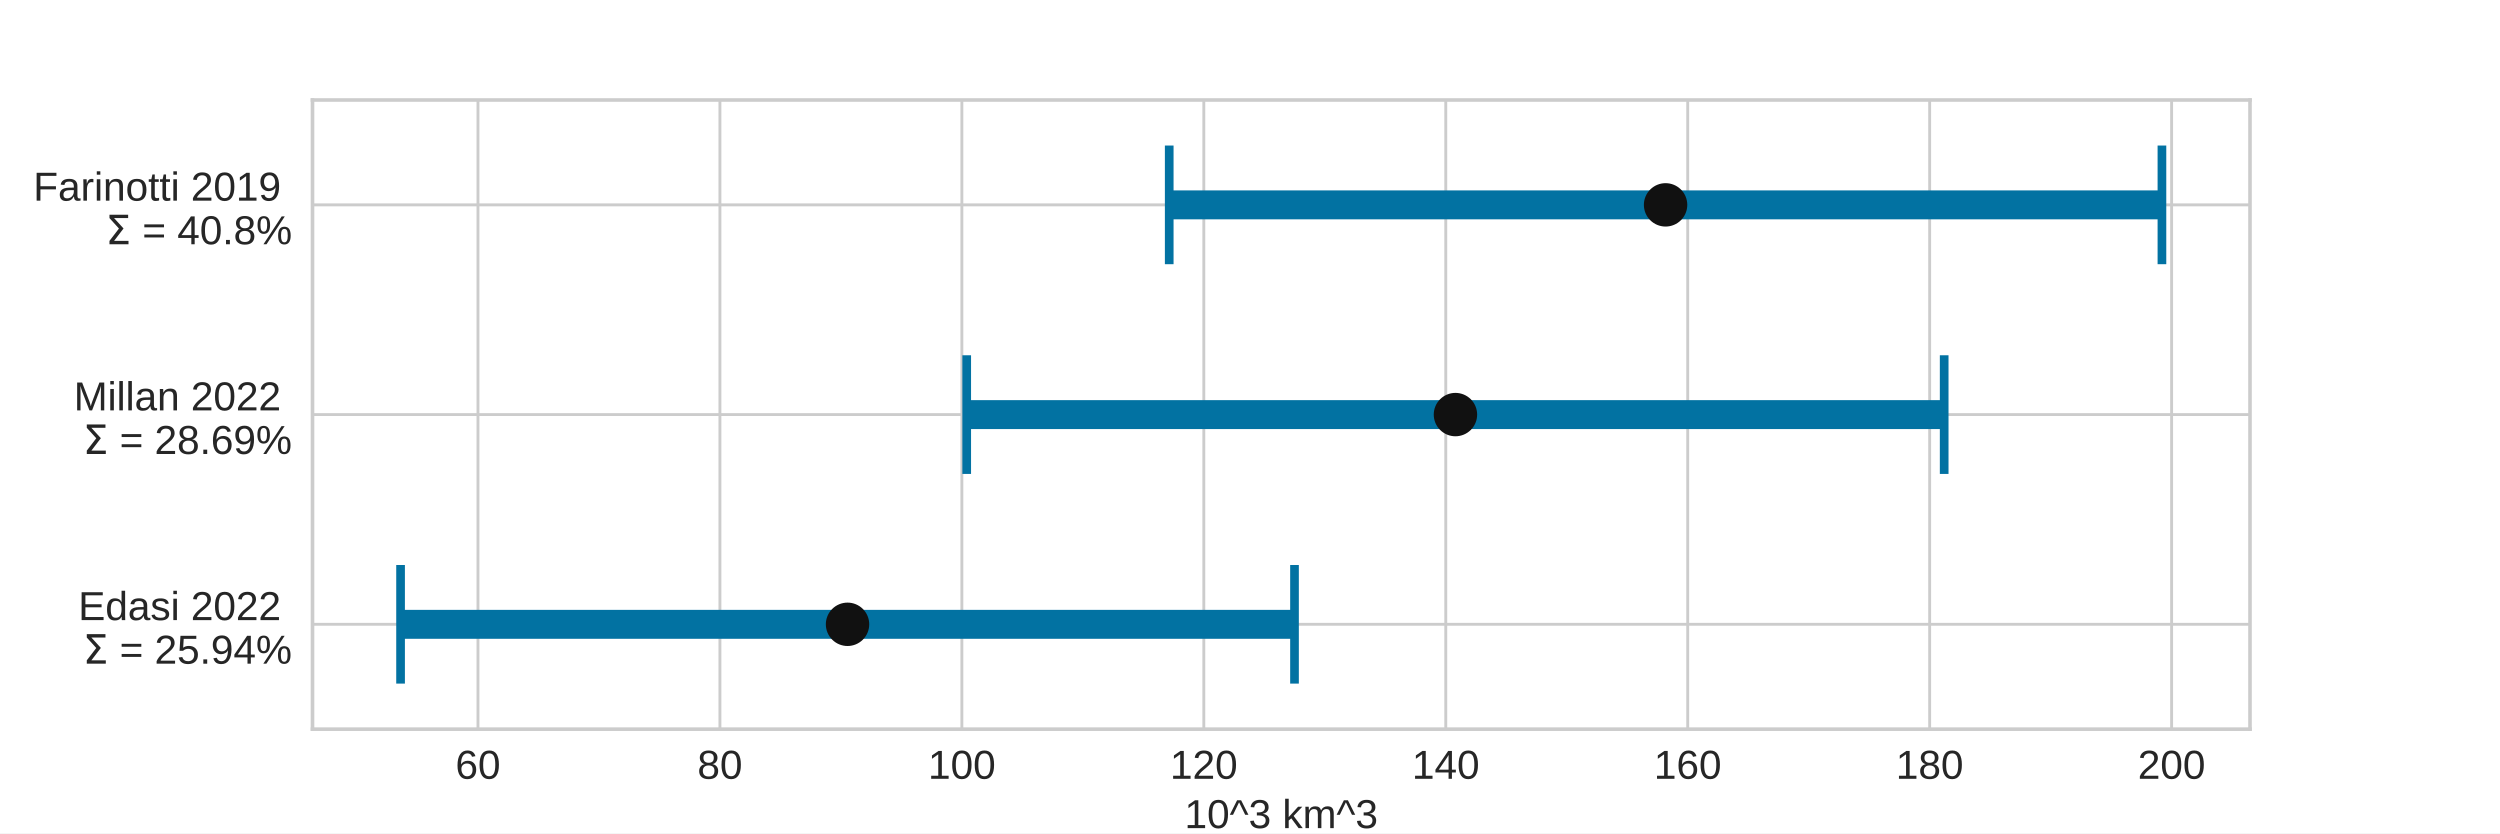
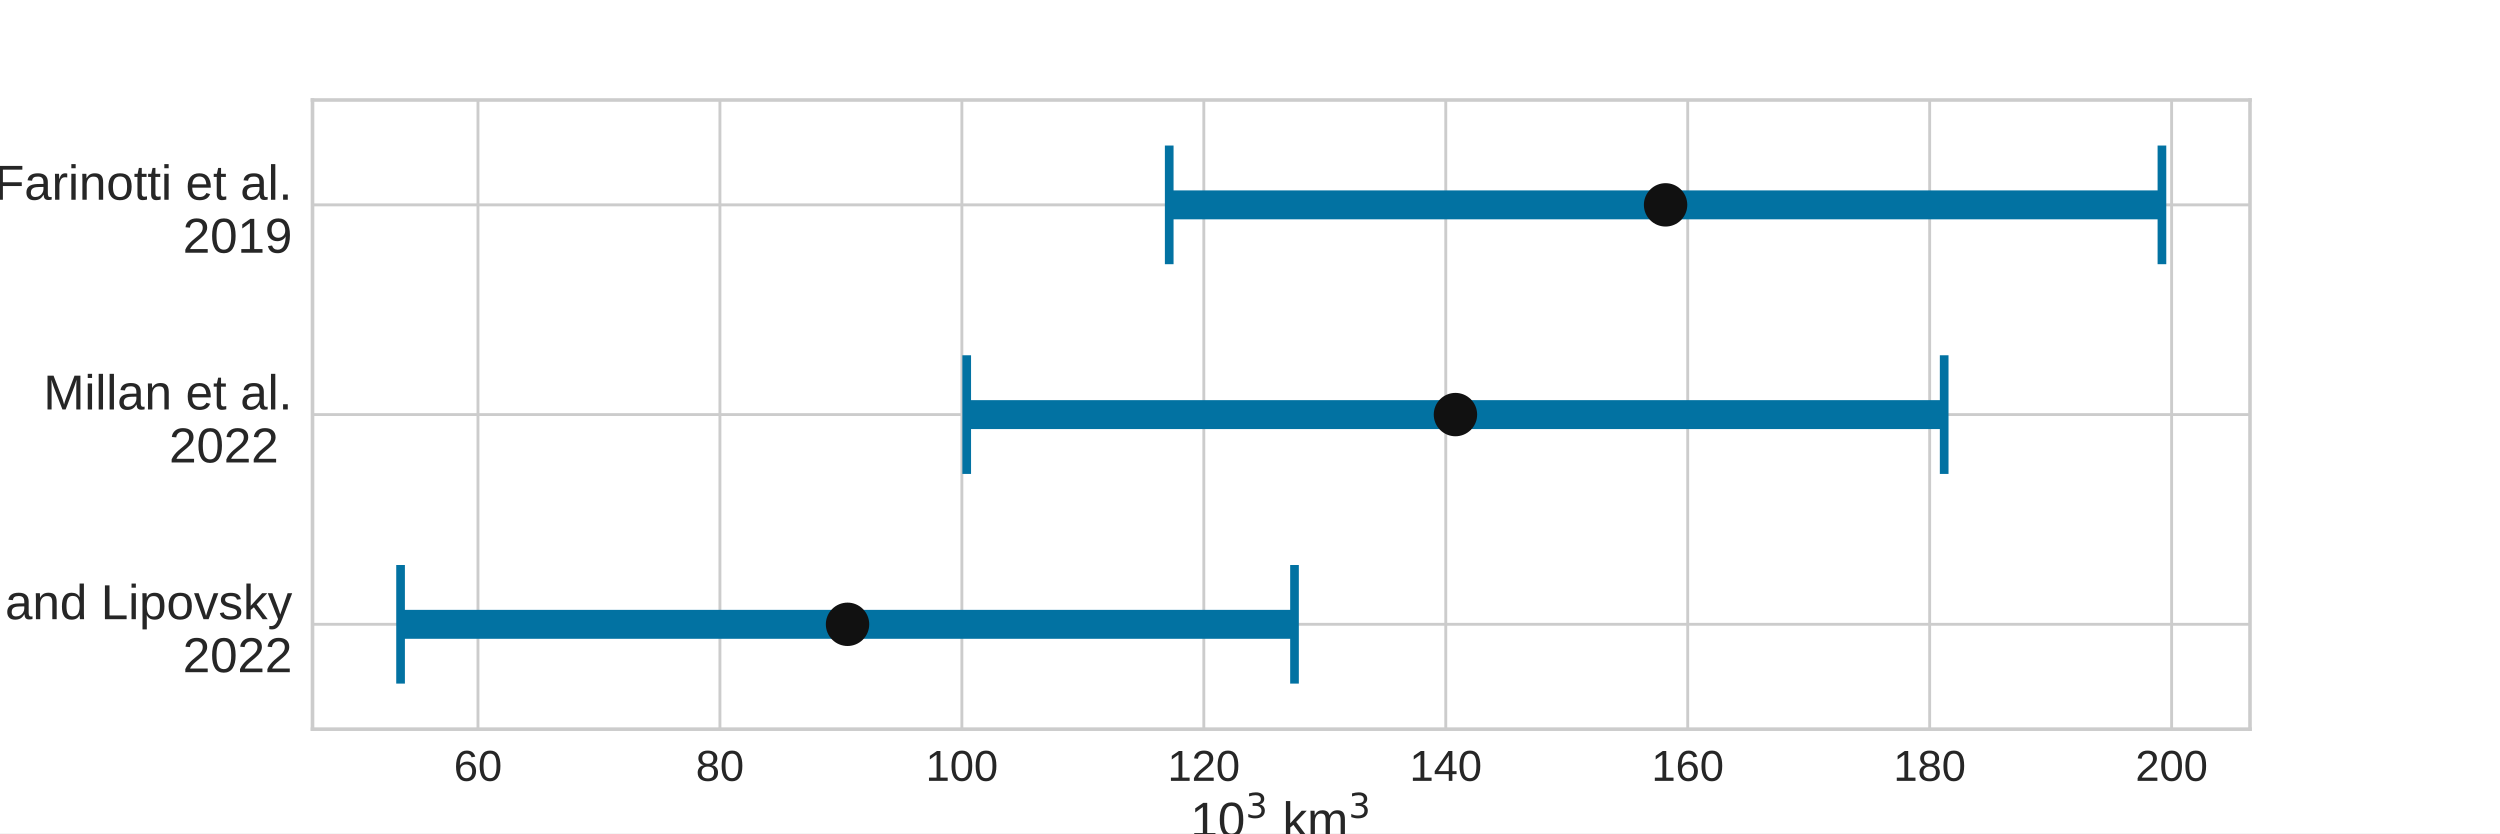
<svg xmlns="http://www.w3.org/2000/svg" xmlns:xlink="http://www.w3.org/1999/xlink" width="864pt" height="288pt" viewBox="0 0 864 288" version="1.1">
  <defs>
    <style type="text/css">*{stroke-linejoin: round; stroke-linecap: butt}</style>
  </defs>
  <g id="figure_1">
    <g id="patch_1">
      <path d="M 0 288  L 864 288  L 864 0  L 0 0  z " style="fill: #ffffff" />
    </g>
    <g id="axes_1">
      <g id="patch_2">
        <path d="M 108 252  L 777.6 252  L 777.6 34.56  L 108 34.56  z " style="fill: #ffffff" />
      </g>
      <g id="matplotlib.axis_1">
        <g id="xtick_1">
          <g id="line2d_1">
-             <path d="M 165.187 252  L 165.187 34.56  " clip-path="url(#p8e5cbd8254)" style="fill: none; stroke: #cccccc; stroke-linecap: round" />
+             <path d="M 165.187 252  L 165.187 34.56  " clip-path="url(#pb87ac73e60)" style="fill: none; stroke: #cccccc; stroke-linecap: round" />
          </g>
          <g id="line2d_2" />
          <g id="text_1">
-             <g style="fill: #262626" transform="translate(157.402 269.1456)scale(0.14 -0.14)">
+             <g style="fill: #262626" transform="translate(156.8459 269.8703)scale(0.15 -0.15)">
              <defs>
                <path id="LiberationSans-36" d="M 3278 1441  Q 3278 744 2900 340  Q 2522 -63 1856 -63  Q 1113 -63 719 490  Q 325 1044 325 2100  Q 325 3244 734 3856  Q 1144 4469 1900 4469  Q 2897 4469 3156 3572  L 2619 3475  Q 2453 4013 1894 4013  Q 1413 4013 1148 3564  Q 884 3116 884 2266  Q 1038 2550 1316 2698  Q 1594 2847 1953 2847  Q 2563 2847 2920 2465  Q 3278 2084 3278 1441  z M 2706 1416  Q 2706 1894 2472 2153  Q 2238 2413 1819 2413  Q 1425 2413 1183 2183  Q 941 1953 941 1550  Q 941 1041 1192 716  Q 1444 391 1838 391  Q 2244 391 2475 664  Q 2706 938 2706 1416  z " transform="scale(0.015625)" />
                <path id="LiberationSans-30" d="M 3309 2203  Q 3309 1100 2920 518  Q 2531 -63 1772 -63  Q 1013 -63 631 515  Q 250 1094 250 2203  Q 250 3338 620 3903  Q 991 4469 1791 4469  Q 2569 4469 2939 3897  Q 3309 3325 3309 2203  z M 2738 2203  Q 2738 3156 2517 3584  Q 2297 4013 1791 4013  Q 1272 4013 1045 3591  Q 819 3169 819 2203  Q 819 1266 1048 831  Q 1278 397 1778 397  Q 2275 397 2506 840  Q 2738 1284 2738 2203  z " transform="scale(0.015625)" />
              </defs>
              <use xlink:href="#LiberationSans-36" />
              <use xlink:href="#LiberationSans-30" x="55.615" />
            </g>
          </g>
        </g>
        <g id="xtick_2">
          <g id="line2d_3">
-             <path d="M 248.805 252  L 248.805 34.56  " clip-path="url(#p8e5cbd8254)" style="fill: none; stroke: #cccccc; stroke-linecap: round" />
+             <path d="M 248.805 252  L 248.805 34.56  " clip-path="url(#pb87ac73e60)" style="fill: none; stroke: #cccccc; stroke-linecap: round" />
          </g>
          <g id="line2d_4" />
          <g id="text_2">
-             <g style="fill: #262626" transform="translate(241.0193 269.1456)scale(0.14 -0.14)">
+             <g style="fill: #262626" transform="translate(240.4632 269.8703)scale(0.15 -0.15)">
              <defs>
                <path id="LiberationSans-38" d="M 3281 1228  Q 3281 619 2893 278  Q 2506 -63 1781 -63  Q 1075 -63 676 271  Q 278 606 278 1222  Q 278 1653 525 1947  Q 772 2241 1156 2303  L 1156 2316  Q 797 2400 589 2681  Q 381 2963 381 3341  Q 381 3844 757 4156  Q 1134 4469 1769 4469  Q 2419 4469 2795 4162  Q 3172 3856 3172 3334  Q 3172 2956 2962 2675  Q 2753 2394 2391 2322  L 2391 2309  Q 2813 2241 3047 1952  Q 3281 1663 3281 1228  z M 2588 3303  Q 2588 4050 1769 4050  Q 1372 4050 1164 3862  Q 956 3675 956 3303  Q 956 2925 1170 2726  Q 1384 2528 1775 2528  Q 2172 2528 2380 2711  Q 2588 2894 2588 3303  z M 2697 1281  Q 2697 1691 2453 1898  Q 2209 2106 1769 2106  Q 1341 2106 1100 1882  Q 859 1659 859 1269  Q 859 359 1788 359  Q 2247 359 2472 579  Q 2697 800 2697 1281  z " transform="scale(0.015625)" />
              </defs>
              <use xlink:href="#LiberationSans-38" />
              <use xlink:href="#LiberationSans-30" x="55.615" />
            </g>
          </g>
        </g>
        <g id="xtick_3">
          <g id="line2d_5">
-             <path d="M 332.422 252  L 332.422 34.56  " clip-path="url(#p8e5cbd8254)" style="fill: none; stroke: #cccccc; stroke-linecap: round" />
+             <path d="M 332.422 252  L 332.422 34.56  " clip-path="url(#pb87ac73e60)" style="fill: none; stroke: #cccccc; stroke-linecap: round" />
          </g>
          <g id="line2d_6" />
          <g id="text_3">
-             <g style="fill: #262626" transform="translate(320.7439 269.1456)scale(0.14 -0.14)">
+             <g style="fill: #262626" transform="translate(319.9098 269.8703)scale(0.15 -0.15)">
              <defs>
                <path id="LiberationSans-31" d="M 488 0  L 488 478  L 1609 478  L 1609 3866  L 616 3156  L 616 3688  L 1656 4403  L 2175 4403  L 2175 478  L 3247 478  L 3247 0  L 488 0  z " transform="scale(0.015625)" />
              </defs>
              <use xlink:href="#LiberationSans-31" />
              <use xlink:href="#LiberationSans-30" x="55.615" />
              <use xlink:href="#LiberationSans-30" x="111.23" />
            </g>
          </g>
        </g>
        <g id="xtick_4">
          <g id="line2d_7">
-             <path d="M 416.039 252  L 416.039 34.56  " clip-path="url(#p8e5cbd8254)" style="fill: none; stroke: #cccccc; stroke-linecap: round" />
+             <path d="M 416.039 252  L 416.039 34.56  " clip-path="url(#pb87ac73e60)" style="fill: none; stroke: #cccccc; stroke-linecap: round" />
          </g>
          <g id="line2d_8" />
          <g id="text_4">
-             <g style="fill: #262626" transform="translate(404.3612 269.1456)scale(0.14 -0.14)">
+             <g style="fill: #262626" transform="translate(403.5271 269.8703)scale(0.15 -0.15)">
              <defs>
                <path id="LiberationSans-32" d="M 322 0  L 322 397  Q 481 763 711 1042  Q 941 1322 1194 1548  Q 1447 1775 1695 1969  Q 1944 2163 2144 2356  Q 2344 2550 2467 2762  Q 2591 2975 2591 3244  Q 2591 3606 2378 3806  Q 2166 4006 1788 4006  Q 1428 4006 1195 3811  Q 963 3616 922 3263  L 347 3316  Q 409 3844 795 4156  Q 1181 4469 1788 4469  Q 2453 4469 2811 4155  Q 3169 3841 3169 3263  Q 3169 3006 3051 2753  Q 2934 2500 2703 2247  Q 2472 1994 1819 1463  Q 1459 1169 1246 933  Q 1034 697 941 478  L 3238 478  L 3238 0  L 322 0  z " transform="scale(0.015625)" />
              </defs>
              <use xlink:href="#LiberationSans-31" />
              <use xlink:href="#LiberationSans-32" x="55.615" />
              <use xlink:href="#LiberationSans-30" x="111.23" />
            </g>
          </g>
        </g>
        <g id="xtick_5">
          <g id="line2d_9">
-             <path d="M 499.656 252  L 499.656 34.56  " clip-path="url(#p8e5cbd8254)" style="fill: none; stroke: #cccccc; stroke-linecap: round" />
+             <path d="M 499.656 252  L 499.656 34.56  " clip-path="url(#pb87ac73e60)" style="fill: none; stroke: #cccccc; stroke-linecap: round" />
          </g>
          <g id="line2d_10" />
          <g id="text_5">
-             <g style="fill: #262626" transform="translate(487.9785 269.1456)scale(0.14 -0.14)">
+             <g style="fill: #262626" transform="translate(487.1444 269.8703)scale(0.15 -0.15)">
              <defs>
                <path id="LiberationSans-34" d="M 2753 997  L 2753 0  L 2222 0  L 2222 997  L 147 997  L 147 1434  L 2163 4403  L 2753 4403  L 2753 1441  L 3372 1441  L 3372 997  L 2753 997  z M 2222 3769  Q 2216 3750 2134 3603  Q 2053 3456 2013 3397  L 884 1734  L 716 1503  L 666 1441  L 2222 1441  L 2222 3769  z " transform="scale(0.015625)" />
              </defs>
              <use xlink:href="#LiberationSans-31" />
              <use xlink:href="#LiberationSans-34" x="55.615" />
              <use xlink:href="#LiberationSans-30" x="111.23" />
            </g>
          </g>
        </g>
        <g id="xtick_6">
          <g id="line2d_11">
-             <path d="M 583.274 252  L 583.274 34.56  " clip-path="url(#p8e5cbd8254)" style="fill: none; stroke: #cccccc; stroke-linecap: round" />
+             <path d="M 583.274 252  L 583.274 34.56  " clip-path="url(#pb87ac73e60)" style="fill: none; stroke: #cccccc; stroke-linecap: round" />
          </g>
          <g id="line2d_12" />
          <g id="text_6">
-             <g style="fill: #262626" transform="translate(571.5958 269.1456)scale(0.14 -0.14)">
+             <g style="fill: #262626" transform="translate(570.7616 269.8703)scale(0.15 -0.15)">
              <use xlink:href="#LiberationSans-31" />
              <use xlink:href="#LiberationSans-36" x="55.615" />
              <use xlink:href="#LiberationSans-30" x="111.23" />
            </g>
          </g>
        </g>
        <g id="xtick_7">
          <g id="line2d_13">
-             <path d="M 666.891 252  L 666.891 34.56  " clip-path="url(#p8e5cbd8254)" style="fill: none; stroke: #cccccc; stroke-linecap: round" />
+             <path d="M 666.891 252  L 666.891 34.56  " clip-path="url(#pb87ac73e60)" style="fill: none; stroke: #cccccc; stroke-linecap: round" />
          </g>
          <g id="line2d_14" />
          <g id="text_7">
-             <g style="fill: #262626" transform="translate(655.2131 269.1456)scale(0.14 -0.14)">
+             <g style="fill: #262626" transform="translate(654.3789 269.8703)scale(0.15 -0.15)">
              <use xlink:href="#LiberationSans-31" />
              <use xlink:href="#LiberationSans-38" x="55.615" />
              <use xlink:href="#LiberationSans-30" x="111.23" />
            </g>
          </g>
        </g>
        <g id="xtick_8">
          <g id="line2d_15">
-             <path d="M 750.508 252  L 750.508 34.56  " clip-path="url(#p8e5cbd8254)" style="fill: none; stroke: #cccccc; stroke-linecap: round" />
+             <path d="M 750.508 252  L 750.508 34.56  " clip-path="url(#pb87ac73e60)" style="fill: none; stroke: #cccccc; stroke-linecap: round" />
          </g>
          <g id="line2d_16" />
          <g id="text_8">
-             <g style="fill: #262626" transform="translate(738.8304 269.1456)scale(0.14 -0.14)">
+             <g style="fill: #262626" transform="translate(737.9962 269.8703)scale(0.15 -0.15)">
              <use xlink:href="#LiberationSans-32" />
              <use xlink:href="#LiberationSans-30" x="55.615" />
              <use xlink:href="#LiberationSans-30" x="111.23" />
            </g>
          </g>
        </g>
        <g id="text_9">
-           <g style="fill: #262626" transform="translate(409.3848 286.1963)scale(0.14 -0.14)">
+           <g style="fill: #262626" transform="translate(411.435 289.3025)scale(0.17 -0.17)">
            <defs>
-               <path id="LiberationSans-5e" d="M 2459 2103  L 1494 4081  L 538 2103  L 31 2103  L 1181 4403  L 1816 4403  L 2972 2103  L 2459 2103  z " transform="scale(0.015625)" />
-               <path id="LiberationSans-33" d="M 3278 1216  Q 3278 606 2890 271  Q 2503 -63 1784 -63  Q 1116 -63 717 239  Q 319 541 244 1131  L 825 1184  Q 938 403 1784 403  Q 2209 403 2451 612  Q 2694 822 2694 1234  Q 2694 1594 2417 1795  Q 2141 1997 1619 1997  L 1300 1997  L 1300 2484  L 1606 2484  Q 2069 2484 2323 2686  Q 2578 2888 2578 3244  Q 2578 3597 2370 3801  Q 2163 4006 1753 4006  Q 1381 4006 1151 3815  Q 922 3625 884 3278  L 319 3322  Q 381 3863 767 4166  Q 1153 4469 1759 4469  Q 2422 4469 2789 4161  Q 3156 3853 3156 3303  Q 3156 2881 2920 2617  Q 2684 2353 2234 2259  L 2234 2247  Q 2728 2194 3003 1916  Q 3278 1638 3278 1216  z " transform="scale(0.015625)" />
+               <path id="DejaVuSans-33" d="M 2597 2516  Q 3050 2419 3304 2112  Q 3559 1806 3559 1356  Q 3559 666 3084 287  Q 2609 -91 1734 -91  Q 1441 -91 1130 -33  Q 819 25 488 141  L 488 750  Q 750 597 1062 519  Q 1375 441 1716 441  Q 2309 441 2620 675  Q 2931 909 2931 1356  Q 2931 1769 2642 2001  Q 2353 2234 1838 2234  L 1294 2234  L 1294 2753  L 1863 2753  Q 2328 2753 2575 2939  Q 2822 3125 2822 3475  Q 2822 3834 2567 4026  Q 2313 4219 1838 4219  Q 1578 4219 1281 4162  Q 984 4106 628 3988  L 628 4550  Q 988 4650 1302 4700  Q 1616 4750 1894 4750  Q 2613 4750 3031 4423  Q 3450 4097 3450 3541  Q 3450 3153 3228 2886  Q 3006 2619 2597 2516  z " transform="scale(0.015625)" />
              <path id="LiberationSans-20" transform="scale(0.015625)" />
              <path id="LiberationSans-6b" d="M 2550 0  L 1406 1544  L 994 1203  L 994 0  L 431 0  L 431 4638  L 994 4638  L 994 1741  L 2478 3381  L 3138 3381  L 1766 1928  L 3209 0  L 2550 0  z " transform="scale(0.015625)" />
              <path id="LiberationSans-6d" d="M 2400 0  L 2400 2144  Q 2400 2634 2265 2821  Q 2131 3009 1781 3009  Q 1422 3009 1212 2734  Q 1003 2459 1003 1959  L 1003 0  L 444 0  L 444 2659  Q 444 3250 425 3381  L 956 3381  Q 959 3366 962 3297  Q 966 3228 970 3139  Q 975 3050 981 2803  L 991 2803  Q 1172 3163 1406 3303  Q 1641 3444 1978 3444  Q 2363 3444 2586 3291  Q 2809 3138 2897 2803  L 2906 2803  Q 3081 3144 3329 3294  Q 3578 3444 3931 3444  Q 4444 3444 4676 3166  Q 4909 2888 4909 2253  L 4909 0  L 4353 0  L 4353 2144  Q 4353 2634 4218 2821  Q 4084 3009 3734 3009  Q 3366 3009 3161 2736  Q 2956 2463 2956 1959  L 2956 0  L 2400 0  z " transform="scale(0.015625)" />
            </defs>
-             <use xlink:href="#LiberationSans-31" />
-             <use xlink:href="#LiberationSans-30" x="55.615" />
-             <use xlink:href="#LiberationSans-5e" x="111.23" />
-             <use xlink:href="#LiberationSans-33" x="158.154" />
-             <use xlink:href="#LiberationSans-20" x="213.77" />
-             <use xlink:href="#LiberationSans-6b" x="241.553" />
-             <use xlink:href="#LiberationSans-6d" x="291.553" />
-             <use xlink:href="#LiberationSans-5e" x="374.854" />
-             <use xlink:href="#LiberationSans-33" x="421.777" />
+             <use xlink:href="#LiberationSans-31" transform="translate(0 0.765625)" />
+             <use xlink:href="#LiberationSans-30" transform="translate(55.61523 0.765625)" />
+             <use xlink:href="#DejaVuSans-33" transform="translate(112.1875 39.04688)scale(0.7)" />
+             <use xlink:href="#LiberationSans-20" transform="translate(159.458 0.765625)" />
+             <use xlink:href="#LiberationSans-6b" transform="translate(187.2412 0.765625)" />
+             <use xlink:href="#LiberationSans-6d" transform="translate(237.2412 0.765625)" />
+             <use xlink:href="#DejaVuSans-33" transform="translate(321.499 39.04688)scale(0.7)" />
          </g>
        </g>
      </g>
      <g id="matplotlib.axis_2">
        <g id="ytick_1">
          <g id="line2d_17">
-             <path d="M 108 215.76  L 777.6 215.76  " clip-path="url(#p8e5cbd8254)" style="fill: none; stroke: #cccccc; stroke-linecap: round" />
+             <path d="M 108 215.76  L 777.6 215.76  " clip-path="url(#pb87ac73e60)" style="fill: none; stroke: #cccccc; stroke-linecap: round" />
          </g>
          <g id="line2d_18" />
          <g id="text_10">
-             <g style="fill: #262626" transform="translate(27.06031 214.3075)scale(0.14 -0.14)">
+             <g style="fill: #262626" transform="translate(-45.46828 213.9963)scale(0.17 -0.17)">
              <defs>
                <path id="LiberationSans-45" d="M 525 0  L 525 4403  L 3866 4403  L 3866 3916  L 1122 3916  L 1122 2503  L 3678 2503  L 3678 2022  L 1122 2022  L 1122 488  L 3994 488  L 3994 0  L 525 0  z " transform="scale(0.015625)" />
                <path id="LiberationSans-64" d="M 2566 544  Q 2409 219 2151 78  Q 1894 -63 1513 -63  Q 872 -63 570 368  Q 269 800 269 1675  Q 269 3444 1513 3444  Q 1897 3444 2153 3303  Q 2409 3163 2566 2856  L 2572 2856  L 2566 3234  L 2566 4638  L 3128 4638  L 3128 697  Q 3128 169 3147 0  L 2609 0  Q 2600 50 2589 231  Q 2578 413 2578 544  L 2566 544  z M 859 1694  Q 859 984 1046 678  Q 1234 372 1656 372  Q 2134 372 2350 703  Q 2566 1034 2566 1731  Q 2566 2403 2350 2715  Q 2134 3028 1663 3028  Q 1238 3028 1048 2714  Q 859 2400 859 1694  z " transform="scale(0.015625)" />
                <path id="LiberationSans-61" d="M 1294 -63  Q 784 -63 528 206  Q 272 475 272 944  Q 272 1469 617 1750  Q 963 2031 1731 2050  L 2491 2063  L 2491 2247  Q 2491 2659 2316 2837  Q 2141 3016 1766 3016  Q 1388 3016 1216 2887  Q 1044 2759 1009 2478  L 422 2531  Q 566 3444 1778 3444  Q 2416 3444 2737 3151  Q 3059 2859 3059 2306  L 3059 850  Q 3059 600 3125 473  Q 3191 347 3375 347  Q 3456 347 3559 369  L 3559 19  Q 3347 -31 3125 -31  Q 2813 -31 2670 133  Q 2528 297 2509 647  L 2491 647  Q 2275 259 1989 98  Q 1703 -63 1294 -63  z M 1422 359  Q 1731 359 1972 500  Q 2213 641 2352 886  Q 2491 1131 2491 1391  L 2491 1669  L 1875 1656  Q 1478 1650 1273 1575  Q 1069 1500 959 1344  Q 850 1188 850 934  Q 850 659 998 509  Q 1147 359 1422 359  z " transform="scale(0.015625)" />
                <path id="LiberationSans-73" d="M 2969 934  Q 2969 456 2608 196  Q 2247 -63 1597 -63  Q 966 -63 623 145  Q 281 353 178 794  L 675 891  Q 747 619 972 492  Q 1197 366 1597 366  Q 2025 366 2223 497  Q 2422 628 2422 891  Q 2422 1091 2284 1216  Q 2147 1341 1841 1422  L 1438 1528  Q 953 1653 748 1773  Q 544 1894 428 2066  Q 313 2238 313 2488  Q 313 2950 642 3192  Q 972 3434 1603 3434  Q 2163 3434 2492 3237  Q 2822 3041 2909 2606  L 2403 2544  Q 2356 2769 2151 2889  Q 1947 3009 1603 3009  Q 1222 3009 1040 2893  Q 859 2778 859 2544  Q 859 2400 934 2306  Q 1009 2213 1156 2147  Q 1303 2081 1775 1966  Q 2222 1853 2419 1758  Q 2616 1663 2730 1547  Q 2844 1431 2906 1279  Q 2969 1128 2969 934  z " transform="scale(0.015625)" />
                <path id="LiberationSans-69" d="M 428 4100  L 428 4638  L 991 4638  L 991 4100  L 428 4100  z M 428 0  L 428 3381  L 991 3381  L 991 0  L 428 0  z " transform="scale(0.015625)" />
+                 <path id="LiberationSans-6e" d="M 2578 0  L 2578 2144  Q 2578 2478 2512 2662  Q 2447 2847 2303 2928  Q 2159 3009 1881 3009  Q 1475 3009 1240 2731  Q 1006 2453 1006 1959  L 1006 0  L 444 0  L 444 2659  Q 444 3250 425 3381  L 956 3381  Q 959 3366 962 3297  Q 966 3228 970 3139  Q 975 3050 981 2803  L 991 2803  Q 1184 3153 1439 3298  Q 1694 3444 2072 3444  Q 2628 3444 2886 3167  Q 3144 2891 3144 2253  L 3144 0  L 2578 0  z " transform="scale(0.015625)" />
+                 <path id="LiberationSans-4c" d="M 525 0  L 525 4403  L 1122 4403  L 1122 488  L 3347 488  L 3347 0  L 525 0  z " transform="scale(0.015625)" />
+                 <path id="LiberationSans-70" d="M 3291 1706  Q 3291 -63 2047 -63  Q 1266 -63 997 525  L 981 525  Q 994 500 994 -6  L 994 -1328  L 431 -1328  L 431 2691  Q 431 3213 413 3381  L 956 3381  Q 959 3369 965 3292  Q 972 3216 980 3056  Q 988 2897 988 2838  L 1000 2838  Q 1150 3150 1397 3295  Q 1644 3441 2047 3441  Q 2672 3441 2981 3022  Q 3291 2603 3291 1706  z M 2700 1694  Q 2700 2400 2509 2703  Q 2319 3006 1903 3006  Q 1569 3006 1380 2865  Q 1191 2725 1092 2426  Q 994 2128 994 1650  Q 994 984 1206 668  Q 1419 353 1897 353  Q 2316 353 2508 661  Q 2700 969 2700 1694  z " transform="scale(0.015625)" />
+                 <path id="LiberationSans-6f" d="M 3291 1694  Q 3291 806 2900 371  Q 2509 -63 1766 -63  Q 1025 -63 647 389  Q 269 841 269 1694  Q 269 3444 1784 3444  Q 2559 3444 2925 3017  Q 3291 2591 3291 1694  z M 2700 1694  Q 2700 2394 2492 2711  Q 2284 3028 1794 3028  Q 1300 3028 1079 2704  Q 859 2381 859 1694  Q 859 1025 1076 689  Q 1294 353 1759 353  Q 2266 353 2483 678  Q 2700 1003 2700 1694  z " transform="scale(0.015625)" />
+                 <path id="LiberationSans-76" d="M 1916 0  L 1250 0  L 22 3381  L 622 3381  L 1366 1181  Q 1406 1056 1581 441  L 1691 806  L 1813 1175  L 2581 3381  L 3178 3381  L 1916 0  z " transform="scale(0.015625)" />
+                 <path id="LiberationSans-79" d="M 597 -1328  Q 366 -1328 209 -1294  L 209 -872  Q 328 -891 472 -891  Q 997 -891 1303 -119  L 1356 16  L 16 3381  L 616 3381  L 1328 1513  Q 1344 1469 1366 1408  Q 1388 1347 1506 1000  Q 1625 653 1634 613  L 1853 1228  L 2594 3381  L 3188 3381  L 1888 0  Q 1678 -541 1497 -805  Q 1316 -1069 1095 -1198  Q 875 -1328 597 -1328  z " transform="scale(0.015625)" />
              </defs>
              <use xlink:href="#LiberationSans-45" />
              <use xlink:href="#LiberationSans-64" x="66.699" />
              <use xlink:href="#LiberationSans-61" x="122.314" />
              <use xlink:href="#LiberationSans-73" x="177.93" />
              <use xlink:href="#LiberationSans-69" x="227.93" />
              <use xlink:href="#LiberationSans-20" x="250.146" />
-               <use xlink:href="#LiberationSans-32" x="277.93" />
-               <use xlink:href="#LiberationSans-30" x="333.545" />
-               <use xlink:href="#LiberationSans-32" x="389.16" />
-               <use xlink:href="#LiberationSans-32" x="444.775" />
-               <use xlink:href="#LiberationSans-20" x="500.391" />
-             </g>
-             <g style="fill: #262626" transform="translate(28.62 229.3872)scale(0.14 -0.14)">
-               <defs>
-                 <path id="DejaVuSans-3a3" d="M 1353 531  L 3634 531  L 3634 0  L 628 0  L 628 531  L 2125 2481  L 628 4134  L 628 4666  L 3578 4666  L 3578 4134  L 1353 4134  L 2850 2494  L 1353 531  z " transform="scale(0.015625)" />
-                 <path id="LiberationSans-3d" d="M 313 2675  L 313 3138  L 3422 3138  L 3422 2675  L 313 2675  z M 313 1075  L 313 1538  L 3422 1538  L 3422 1075  L 313 1075  z " transform="scale(0.015625)" />
-                 <path id="LiberationSans-35" d="M 3291 1434  Q 3291 738 2877 337  Q 2463 -63 1728 -63  Q 1113 -63 734 206  Q 356 475 256 984  L 825 1050  Q 1003 397 1741 397  Q 2194 397 2450 670  Q 2706 944 2706 1422  Q 2706 1838 2448 2094  Q 2191 2350 1753 2350  Q 1525 2350 1328 2278  Q 1131 2206 934 2034  L 384 2034  L 531 4403  L 3034 4403  L 3034 3925  L 1044 3925  L 959 2528  Q 1325 2809 1869 2809  Q 2519 2809 2905 2428  Q 3291 2047 3291 1434  z " transform="scale(0.015625)" />
-                 <path id="LiberationSans-2e" d="M 584 0  L 584 684  L 1194 684  L 1194 0  L 584 0  z " transform="scale(0.015625)" />
-                 <path id="LiberationSans-39" d="M 3256 2291  Q 3256 1156 2842 546  Q 2428 -63 1663 -63  Q 1147 -63 836 154  Q 525 372 391 856  L 928 941  Q 1097 391 1672 391  Q 2156 391 2422 841  Q 2688 1291 2700 2125  Q 2575 1844 2272 1673  Q 1969 1503 1606 1503  Q 1013 1503 656 1909  Q 300 2316 300 2988  Q 300 3678 687 4073  Q 1075 4469 1766 4469  Q 2500 4469 2878 3925  Q 3256 3381 3256 2291  z M 2644 2834  Q 2644 3366 2400 3689  Q 2156 4013 1747 4013  Q 1341 4013 1106 3736  Q 872 3459 872 2988  Q 872 2506 1106 2226  Q 1341 1947 1741 1947  Q 1984 1947 2193 2058  Q 2403 2169 2523 2372  Q 2644 2575 2644 2834  z " transform="scale(0.015625)" />
-                 <path id="LiberationSans-25" d="M 5463 1356  Q 5463 684 5209 323  Q 4956 -38 4463 -38  Q 3975 -38 3726 314  Q 3478 666 3478 1356  Q 3478 2069 3717 2417  Q 3956 2766 4475 2766  Q 4988 2766 5225 2408  Q 5463 2050 5463 1356  z M 1647 0  L 1163 0  L 4044 4403  L 4534 4403  L 1647 0  z M 1231 4441  Q 1728 4441 1968 4091  Q 2209 3741 2209 3047  Q 2209 2369 1961 2003  Q 1713 1638 1219 1638  Q 725 1638 476 2000  Q 228 2363 228 3047  Q 228 3744 468 4092  Q 709 4441 1231 4441  z M 5000 1356  Q 5000 1916 4879 2167  Q 4759 2419 4475 2419  Q 4191 2419 4064 2172  Q 3938 1925 3938 1356  Q 3938 822 4061 564  Q 4184 306 4469 306  Q 4744 306 4872 567  Q 5000 828 5000 1356  z M 1750 3047  Q 1750 3597 1631 3850  Q 1513 4103 1231 4103  Q 938 4103 813 3854  Q 688 3606 688 3047  Q 688 2506 813 2248  Q 938 1991 1225 1991  Q 1497 1991 1623 2253  Q 1750 2516 1750 3047  z " transform="scale(0.015625)" />
-               </defs>
-               <use xlink:href="#DejaVuSans-3a3" transform="translate(0 0.09375)" />
-               <use xlink:href="#LiberationSans-20" transform="translate(63.18359 0.09375)" />
-               <use xlink:href="#LiberationSans-3d" transform="translate(90.9668 0.09375)" />
-               <use xlink:href="#LiberationSans-20" transform="translate(149.3652 0.09375)" />
-               <use xlink:href="#LiberationSans-32" transform="translate(177.1484 0.09375)" />
-               <use xlink:href="#LiberationSans-35" transform="translate(232.7637 0.09375)" />
-               <use xlink:href="#LiberationSans-2e" transform="translate(288.3789 0.09375)" />
-               <use xlink:href="#LiberationSans-39" transform="translate(316.1621 0.09375)" />
-               <use xlink:href="#LiberationSans-34" transform="translate(371.7773 0.09375)" />
-               <use xlink:href="#LiberationSans-25" transform="translate(427.3926 0.09375)" />
+               <use xlink:href="#LiberationSans-61" x="277.93" />
+               <use xlink:href="#LiberationSans-6e" x="333.545" />
+               <use xlink:href="#LiberationSans-64" x="389.16" />
+               <use xlink:href="#LiberationSans-20" x="444.775" />
+               <use xlink:href="#LiberationSans-4c" x="472.559" />
+               <use xlink:href="#LiberationSans-69" x="528.174" />
+               <use xlink:href="#LiberationSans-70" x="550.391" />
+               <use xlink:href="#LiberationSans-6f" x="606.006" />
+               <use xlink:href="#LiberationSans-76" x="661.621" />
+               <use xlink:href="#LiberationSans-73" x="711.621" />
+               <use xlink:href="#LiberationSans-6b" x="761.621" />
+               <use xlink:href="#LiberationSans-79" x="811.621" />
+             </g>
+             <g style="fill: #262626" transform="translate(63.18563 232.3074)scale(0.17 -0.17)">
+               <use xlink:href="#LiberationSans-32" />
+               <use xlink:href="#LiberationSans-30" x="55.615" />
+               <use xlink:href="#LiberationSans-32" x="111.23" />
+               <use xlink:href="#LiberationSans-32" x="166.846" />
            </g>
          </g>
        </g>
        <g id="ytick_2">
          <g id="line2d_19">
-             <path d="M 108 143.28  L 777.6 143.28  " clip-path="url(#p8e5cbd8254)" style="fill: none; stroke: #cccccc; stroke-linecap: round" />
+             <path d="M 108 143.28  L 777.6 143.28  " clip-path="url(#pb87ac73e60)" style="fill: none; stroke: #cccccc; stroke-linecap: round" />
          </g>
          <g id="line2d_20" />
          <g id="text_11">
-             <g style="fill: #262626" transform="translate(25.51594 141.8275)scale(0.14 -0.14)">
+             <g style="fill: #262626" transform="translate(15.02516 141.5163)scale(0.17 -0.17)">
              <defs>
                <path id="LiberationSans-4d" d="M 4269 0  L 4269 2938  Q 4269 3425 4297 3875  Q 4144 3316 4022 3000  L 2884 0  L 2466 0  L 1313 3000  L 1138 3531  L 1034 3875  L 1044 3528  L 1056 2938  L 1056 0  L 525 0  L 525 4403  L 1309 4403  L 2481 1350  Q 2544 1166 2601 955  Q 2659 744 2678 650  Q 2703 775 2783 1029  Q 2863 1284 2891 1350  L 4041 4403  L 4806 4403  L 4806 0  L 4269 0  z " transform="scale(0.015625)" />
                <path id="LiberationSans-6c" d="M 431 0  L 431 4638  L 994 4638  L 994 0  L 431 0  z " transform="scale(0.015625)" />
-                 <path id="LiberationSans-6e" d="M 2578 0  L 2578 2144  Q 2578 2478 2512 2662  Q 2447 2847 2303 2928  Q 2159 3009 1881 3009  Q 1475 3009 1240 2731  Q 1006 2453 1006 1959  L 1006 0  L 444 0  L 444 2659  Q 444 3250 425 3381  L 956 3381  Q 959 3366 962 3297  Q 966 3228 970 3139  Q 975 3050 981 2803  L 991 2803  Q 1184 3153 1439 3298  Q 1694 3444 2072 3444  Q 2628 3444 2886 3167  Q 3144 2891 3144 2253  L 3144 0  L 2578 0  z " transform="scale(0.015625)" />
+                 <path id="LiberationSans-65" d="M 863 1572  Q 863 991 1103 675  Q 1344 359 1806 359  Q 2172 359 2392 506  Q 2613 653 2691 878  L 3184 738  Q 2881 -63 1806 -63  Q 1056 -63 664 384  Q 272 831 272 1713  Q 272 2550 664 2997  Q 1056 3444 1784 3444  Q 3275 3444 3275 1647  L 3275 1572  L 863 1572  z M 2694 2003  Q 2647 2538 2422 2783  Q 2197 3028 1775 3028  Q 1366 3028 1127 2754  Q 888 2481 869 2003  L 2694 2003  z " transform="scale(0.015625)" />
+                 <path id="LiberationSans-74" d="M 1731 25  Q 1453 -50 1163 -50  Q 488 -50 488 716  L 488 2972  L 97 2972  L 97 3381  L 509 3381  L 675 4138  L 1050 4138  L 1050 3381  L 1675 3381  L 1675 2972  L 1050 2972  L 1050 838  Q 1050 594 1129 495  Q 1209 397 1406 397  Q 1519 397 1731 441  L 1731 25  z " transform="scale(0.015625)" />
+                 <path id="LiberationSans-2e" d="M 584 0  L 584 684  L 1194 684  L 1194 0  L 584 0  z " transform="scale(0.015625)" />
              </defs>
              <use xlink:href="#LiberationSans-4d" />
              <use xlink:href="#LiberationSans-69" x="83.301" />
              <use xlink:href="#LiberationSans-6c" x="105.518" />
              <use xlink:href="#LiberationSans-6c" x="127.734" />
              <use xlink:href="#LiberationSans-61" x="149.951" />
              <use xlink:href="#LiberationSans-6e" x="205.566" />
              <use xlink:href="#LiberationSans-20" x="261.182" />
-               <use xlink:href="#LiberationSans-32" x="288.965" />
-               <use xlink:href="#LiberationSans-30" x="344.58" />
-               <use xlink:href="#LiberationSans-32" x="400.195" />
-               <use xlink:href="#LiberationSans-32" x="455.811" />
-               <use xlink:href="#LiberationSans-20" x="511.426" />
-             </g>
-             <g style="fill: #262626" transform="translate(28.62 156.9073)scale(0.14 -0.14)">
-               <use xlink:href="#DejaVuSans-3a3" transform="translate(0 0.09375)" />
-               <use xlink:href="#LiberationSans-20" transform="translate(63.18359 0.09375)" />
-               <use xlink:href="#LiberationSans-3d" transform="translate(90.9668 0.09375)" />
-               <use xlink:href="#LiberationSans-20" transform="translate(149.3652 0.09375)" />
-               <use xlink:href="#LiberationSans-32" transform="translate(177.1484 0.09375)" />
-               <use xlink:href="#LiberationSans-38" transform="translate(232.7637 0.09375)" />
-               <use xlink:href="#LiberationSans-2e" transform="translate(288.3789 0.09375)" />
-               <use xlink:href="#LiberationSans-36" transform="translate(316.1621 0.09375)" />
-               <use xlink:href="#LiberationSans-39" transform="translate(371.7773 0.09375)" />
-               <use xlink:href="#LiberationSans-25" transform="translate(427.3926 0.09375)" />
+               <use xlink:href="#LiberationSans-65" x="288.965" />
+               <use xlink:href="#LiberationSans-74" x="344.58" />
+               <use xlink:href="#LiberationSans-20" x="372.363" />
+               <use xlink:href="#LiberationSans-61" x="400.146" />
+               <use xlink:href="#LiberationSans-6c" x="455.762" />
+               <use xlink:href="#LiberationSans-2e" x="477.979" />
+             </g>
+             <g style="fill: #262626" transform="translate(58.46281 159.8274)scale(0.17 -0.17)">
+               <use xlink:href="#LiberationSans-32" />
+               <use xlink:href="#LiberationSans-30" x="55.615" />
+               <use xlink:href="#LiberationSans-32" x="111.23" />
+               <use xlink:href="#LiberationSans-32" x="166.846" />
+               <use xlink:href="#LiberationSans-20" x="222.461" />
            </g>
          </g>
        </g>
        <g id="ytick_3">
          <g id="line2d_21">
-             <path d="M 108 70.8  L 777.6 70.8  " clip-path="url(#p8e5cbd8254)" style="fill: none; stroke: #cccccc; stroke-linecap: round" />
+             <path d="M 108 70.8  L 777.6 70.8  " clip-path="url(#pb87ac73e60)" style="fill: none; stroke: #cccccc; stroke-linecap: round" />
          </g>
          <g id="line2d_22" />
          <g id="text_12">
-             <g style="fill: #262626" transform="translate(11.51156 69.3475)scale(0.14 -0.14)">
+             <g style="fill: #262626" transform="translate(-1.980156 69.03625)scale(0.17 -0.17)">
              <defs>
                <path id="LiberationSans-46" d="M 1122 3916  L 1122 2278  L 3578 2278  L 3578 1784  L 1122 1784  L 1122 0  L 525 0  L 525 4403  L 3653 4403  L 3653 3916  L 1122 3916  z " transform="scale(0.015625)" />
                <path id="LiberationSans-72" d="M 444 0  L 444 2594  Q 444 2950 425 3381  L 956 3381  Q 981 2806 981 2691  L 994 2691  Q 1128 3125 1303 3284  Q 1478 3444 1797 3444  Q 1909 3444 2025 3413  L 2025 2897  Q 1913 2928 1725 2928  Q 1375 2928 1190 2626  Q 1006 2325 1006 1763  L 1006 0  L 444 0  z " transform="scale(0.015625)" />
-                 <path id="LiberationSans-6f" d="M 3291 1694  Q 3291 806 2900 371  Q 2509 -63 1766 -63  Q 1025 -63 647 389  Q 269 841 269 1694  Q 269 3444 1784 3444  Q 2559 3444 2925 3017  Q 3291 2591 3291 1694  z M 2700 1694  Q 2700 2394 2492 2711  Q 2284 3028 1794 3028  Q 1300 3028 1079 2704  Q 859 2381 859 1694  Q 859 1025 1076 689  Q 1294 353 1759 353  Q 2266 353 2483 678  Q 2700 1003 2700 1694  z " transform="scale(0.015625)" />
-                 <path id="LiberationSans-74" d="M 1731 25  Q 1453 -50 1163 -50  Q 488 -50 488 716  L 488 2972  L 97 2972  L 97 3381  L 509 3381  L 675 4138  L 1050 4138  L 1050 3381  L 1675 3381  L 1675 2972  L 1050 2972  L 1050 838  Q 1050 594 1129 495  Q 1209 397 1406 397  Q 1519 397 1731 441  L 1731 25  z " transform="scale(0.015625)" />
              </defs>
              <use xlink:href="#LiberationSans-46" />
              <use xlink:href="#LiberationSans-61" x="61.084" />
              <use xlink:href="#LiberationSans-72" x="116.699" />
              <use xlink:href="#LiberationSans-69" x="150" />
              <use xlink:href="#LiberationSans-6e" x="172.217" />
              <use xlink:href="#LiberationSans-6f" x="227.832" />
              <use xlink:href="#LiberationSans-74" x="283.447" />
              <use xlink:href="#LiberationSans-74" x="311.23" />
              <use xlink:href="#LiberationSans-69" x="339.014" />
              <use xlink:href="#LiberationSans-20" x="361.23" />
-               <use xlink:href="#LiberationSans-32" x="389.014" />
-               <use xlink:href="#LiberationSans-30" x="444.629" />
-               <use xlink:href="#LiberationSans-31" x="500.244" />
-               <use xlink:href="#LiberationSans-39" x="555.859" />
-               <use xlink:href="#LiberationSans-20" x="611.475" />
-             </g>
-             <g style="fill: #262626" transform="translate(36.46 84.42725)scale(0.14 -0.14)">
-               <use xlink:href="#DejaVuSans-3a3" transform="translate(0 0.09375)" />
-               <use xlink:href="#LiberationSans-20" transform="translate(63.18359 0.09375)" />
-               <use xlink:href="#LiberationSans-3d" transform="translate(90.9668 0.09375)" />
-               <use xlink:href="#LiberationSans-20" transform="translate(149.3652 0.09375)" />
-               <use xlink:href="#LiberationSans-34" transform="translate(177.1484 0.09375)" />
-               <use xlink:href="#LiberationSans-30" transform="translate(232.7637 0.09375)" />
-               <use xlink:href="#LiberationSans-2e" transform="translate(288.3789 0.09375)" />
-               <use xlink:href="#LiberationSans-38" transform="translate(316.1621 0.09375)" />
-               <use xlink:href="#LiberationSans-25" transform="translate(371.7773 0.09375)" />
+               <use xlink:href="#LiberationSans-65" x="389.014" />
+               <use xlink:href="#LiberationSans-74" x="444.629" />
+               <use xlink:href="#LiberationSans-20" x="472.412" />
+               <use xlink:href="#LiberationSans-61" x="500.195" />
+               <use xlink:href="#LiberationSans-6c" x="555.811" />
+               <use xlink:href="#LiberationSans-2e" x="578.027" />
+             </g>
+             <g style="fill: #262626" transform="translate(63.18563 87.34737)scale(0.17 -0.17)">
+               <defs>
+                 <path id="LiberationSans-39" d="M 3256 2291  Q 3256 1156 2842 546  Q 2428 -63 1663 -63  Q 1147 -63 836 154  Q 525 372 391 856  L 928 941  Q 1097 391 1672 391  Q 2156 391 2422 841  Q 2688 1291 2700 2125  Q 2575 1844 2272 1673  Q 1969 1503 1606 1503  Q 1013 1503 656 1909  Q 300 2316 300 2988  Q 300 3678 687 4073  Q 1075 4469 1766 4469  Q 2500 4469 2878 3925  Q 3256 3381 3256 2291  z M 2644 2834  Q 2644 3366 2400 3689  Q 2156 4013 1747 4013  Q 1341 4013 1106 3736  Q 872 3459 872 2988  Q 872 2506 1106 2226  Q 1341 1947 1741 1947  Q 1984 1947 2193 2058  Q 2403 2169 2523 2372  Q 2644 2575 2644 2834  z " transform="scale(0.015625)" />
+               </defs>
+               <use xlink:href="#LiberationSans-32" />
+               <use xlink:href="#LiberationSans-30" x="55.615" />
+               <use xlink:href="#LiberationSans-31" x="111.23" />
+               <use xlink:href="#LiberationSans-39" x="166.846" />
            </g>
          </g>
        </g>
      </g>
      <g id="LineCollection_1">
-         <path d="M 138.436 215.76  L 447.38 215.76  " clip-path="url(#p8e5cbd8254)" style="fill: none; stroke: #0272a2; stroke-width: 10" />
-         <path d="M 334.094 143.28  L 671.908 143.28  " clip-path="url(#p8e5cbd8254)" style="fill: none; stroke: #0272a2; stroke-width: 10" />
-         <path d="M 404.082 70.8  L 747.164 70.8  " clip-path="url(#p8e5cbd8254)" style="fill: none; stroke: #0272a2; stroke-width: 10" />
+         <path d="M 138.436 215.76  L 447.38 215.76  " clip-path="url(#pb87ac73e60)" style="fill: none; stroke: #0272a2; stroke-width: 10" />
+         <path d="M 334.094 143.28  L 671.908 143.28  " clip-path="url(#pb87ac73e60)" style="fill: none; stroke: #0272a2; stroke-width: 10" />
+         <path d="M 404.082 70.8  L 747.164 70.8  " clip-path="url(#pb87ac73e60)" style="fill: none; stroke: #0272a2; stroke-width: 10" />
      </g>
      <g id="line2d_23">
        <defs>
-           <path id="m95bd137653" d="M 0 20.5  L 0 -20.5  " style="stroke: #0272a2; stroke-width: 3" />
+           <path id="me1bd88f430" d="M 0 20.5  L 0 -20.5  " style="stroke: #0272a2; stroke-width: 3" />
        </defs>
-         <g clip-path="url(#p8e5cbd8254)">
-           <use xlink:href="#m95bd137653" x="138.436" y="215.76" style="fill: #0272a2; stroke: #0272a2; stroke-width: 3" />
-           <use xlink:href="#m95bd137653" x="334.094" y="143.28" style="fill: #0272a2; stroke: #0272a2; stroke-width: 3" />
-           <use xlink:href="#m95bd137653" x="404.082" y="70.8" style="fill: #0272a2; stroke: #0272a2; stroke-width: 3" />
+         <g clip-path="url(#pb87ac73e60)">
+           <use xlink:href="#me1bd88f430" x="138.436" y="215.76" style="fill: #0272a2; stroke: #0272a2; stroke-width: 3" />
+           <use xlink:href="#me1bd88f430" x="334.094" y="143.28" style="fill: #0272a2; stroke: #0272a2; stroke-width: 3" />
+           <use xlink:href="#me1bd88f430" x="404.082" y="70.8" style="fill: #0272a2; stroke: #0272a2; stroke-width: 3" />
        </g>
      </g>
      <g id="line2d_24">
-         <g clip-path="url(#p8e5cbd8254)">
-           <use xlink:href="#m95bd137653" x="447.38" y="215.76" style="fill: #0272a2; stroke: #0272a2; stroke-width: 3" />
-           <use xlink:href="#m95bd137653" x="671.908" y="143.28" style="fill: #0272a2; stroke: #0272a2; stroke-width: 3" />
-           <use xlink:href="#m95bd137653" x="747.164" y="70.8" style="fill: #0272a2; stroke: #0272a2; stroke-width: 3" />
+         <g clip-path="url(#pb87ac73e60)">
+           <use xlink:href="#me1bd88f430" x="447.38" y="215.76" style="fill: #0272a2; stroke: #0272a2; stroke-width: 3" />
+           <use xlink:href="#me1bd88f430" x="671.908" y="143.28" style="fill: #0272a2; stroke: #0272a2; stroke-width: 3" />
+           <use xlink:href="#me1bd88f430" x="747.164" y="70.8" style="fill: #0272a2; stroke: #0272a2; stroke-width: 3" />
        </g>
      </g>
      <g id="line2d_25">
        <defs>
-           <path id="m6086633c34" d="M 0 7.5  C 1.989 7.5 3.897 6.71 5.303 5.303  C 6.71 3.897 7.5 1.989 7.5 0  C 7.5 -1.989 6.71 -3.897 5.303 -5.303  C 3.897 -6.71 1.989 -7.5 0 -7.5  C -1.989 -7.5 -3.897 -6.71 -5.303 -5.303  C -6.71 -3.897 -7.5 -1.989 -7.5 0  C -7.5 1.989 -6.71 3.897 -5.303 5.303  C -3.897 6.71 -1.989 7.5 0 7.5  z " />
+           <path id="mdc07d99417" d="M 0 7.5  C 1.989 7.5 3.897 6.71 5.303 5.303  C 6.71 3.897 7.5 1.989 7.5 0  C 7.5 -1.989 6.71 -3.897 5.303 -5.303  C 3.897 -6.71 1.989 -7.5 0 -7.5  C -1.989 -7.5 -3.897 -6.71 -5.303 -5.303  C -6.71 -3.897 -7.5 -1.989 -7.5 0  C -7.5 1.989 -6.71 3.897 -5.303 5.303  C -3.897 6.71 -1.989 7.5 0 7.5  z " />
        </defs>
-         <g clip-path="url(#p8e5cbd8254)">
-           <use xlink:href="#m6086633c34" x="292.908" y="215.76" style="fill: #111111" />
-           <use xlink:href="#m6086633c34" x="503.001" y="143.28" style="fill: #111111" />
-           <use xlink:href="#m6086633c34" x="575.623" y="70.8" style="fill: #111111" />
+         <g clip-path="url(#pb87ac73e60)">
+           <use xlink:href="#mdc07d99417" x="292.908" y="215.76" style="fill: #111111" />
+           <use xlink:href="#mdc07d99417" x="503.001" y="143.28" style="fill: #111111" />
+           <use xlink:href="#mdc07d99417" x="575.623" y="70.8" style="fill: #111111" />
        </g>
      </g>
      <g id="patch_3">
        <path d="M 108 252  L 108 34.56  " style="fill: none; stroke: #cccccc; stroke-width: 1.25; stroke-linejoin: miter; stroke-linecap: square" />
      </g>
      <g id="patch_4">
        <path d="M 777.6 252  L 777.6 34.56  " style="fill: none; stroke: #cccccc; stroke-width: 1.25; stroke-linejoin: miter; stroke-linecap: square" />
      </g>
      <g id="patch_5">
        <path d="M 108 252  L 777.6 252  " style="fill: none; stroke: #cccccc; stroke-width: 1.25; stroke-linejoin: miter; stroke-linecap: square" />
      </g>
      <g id="patch_6">
        <path d="M 108 34.56  L 777.6 34.56  " style="fill: none; stroke: #cccccc; stroke-width: 1.25; stroke-linejoin: miter; stroke-linecap: square" />
      </g>
    </g>
  </g>
  <defs>
-     <clipPath id="p8e5cbd8254">
+     <clipPath id="pb87ac73e60">
      <rect x="108" y="34.56" width="669.6" height="217.44" />
    </clipPath>
  </defs>
</svg>
